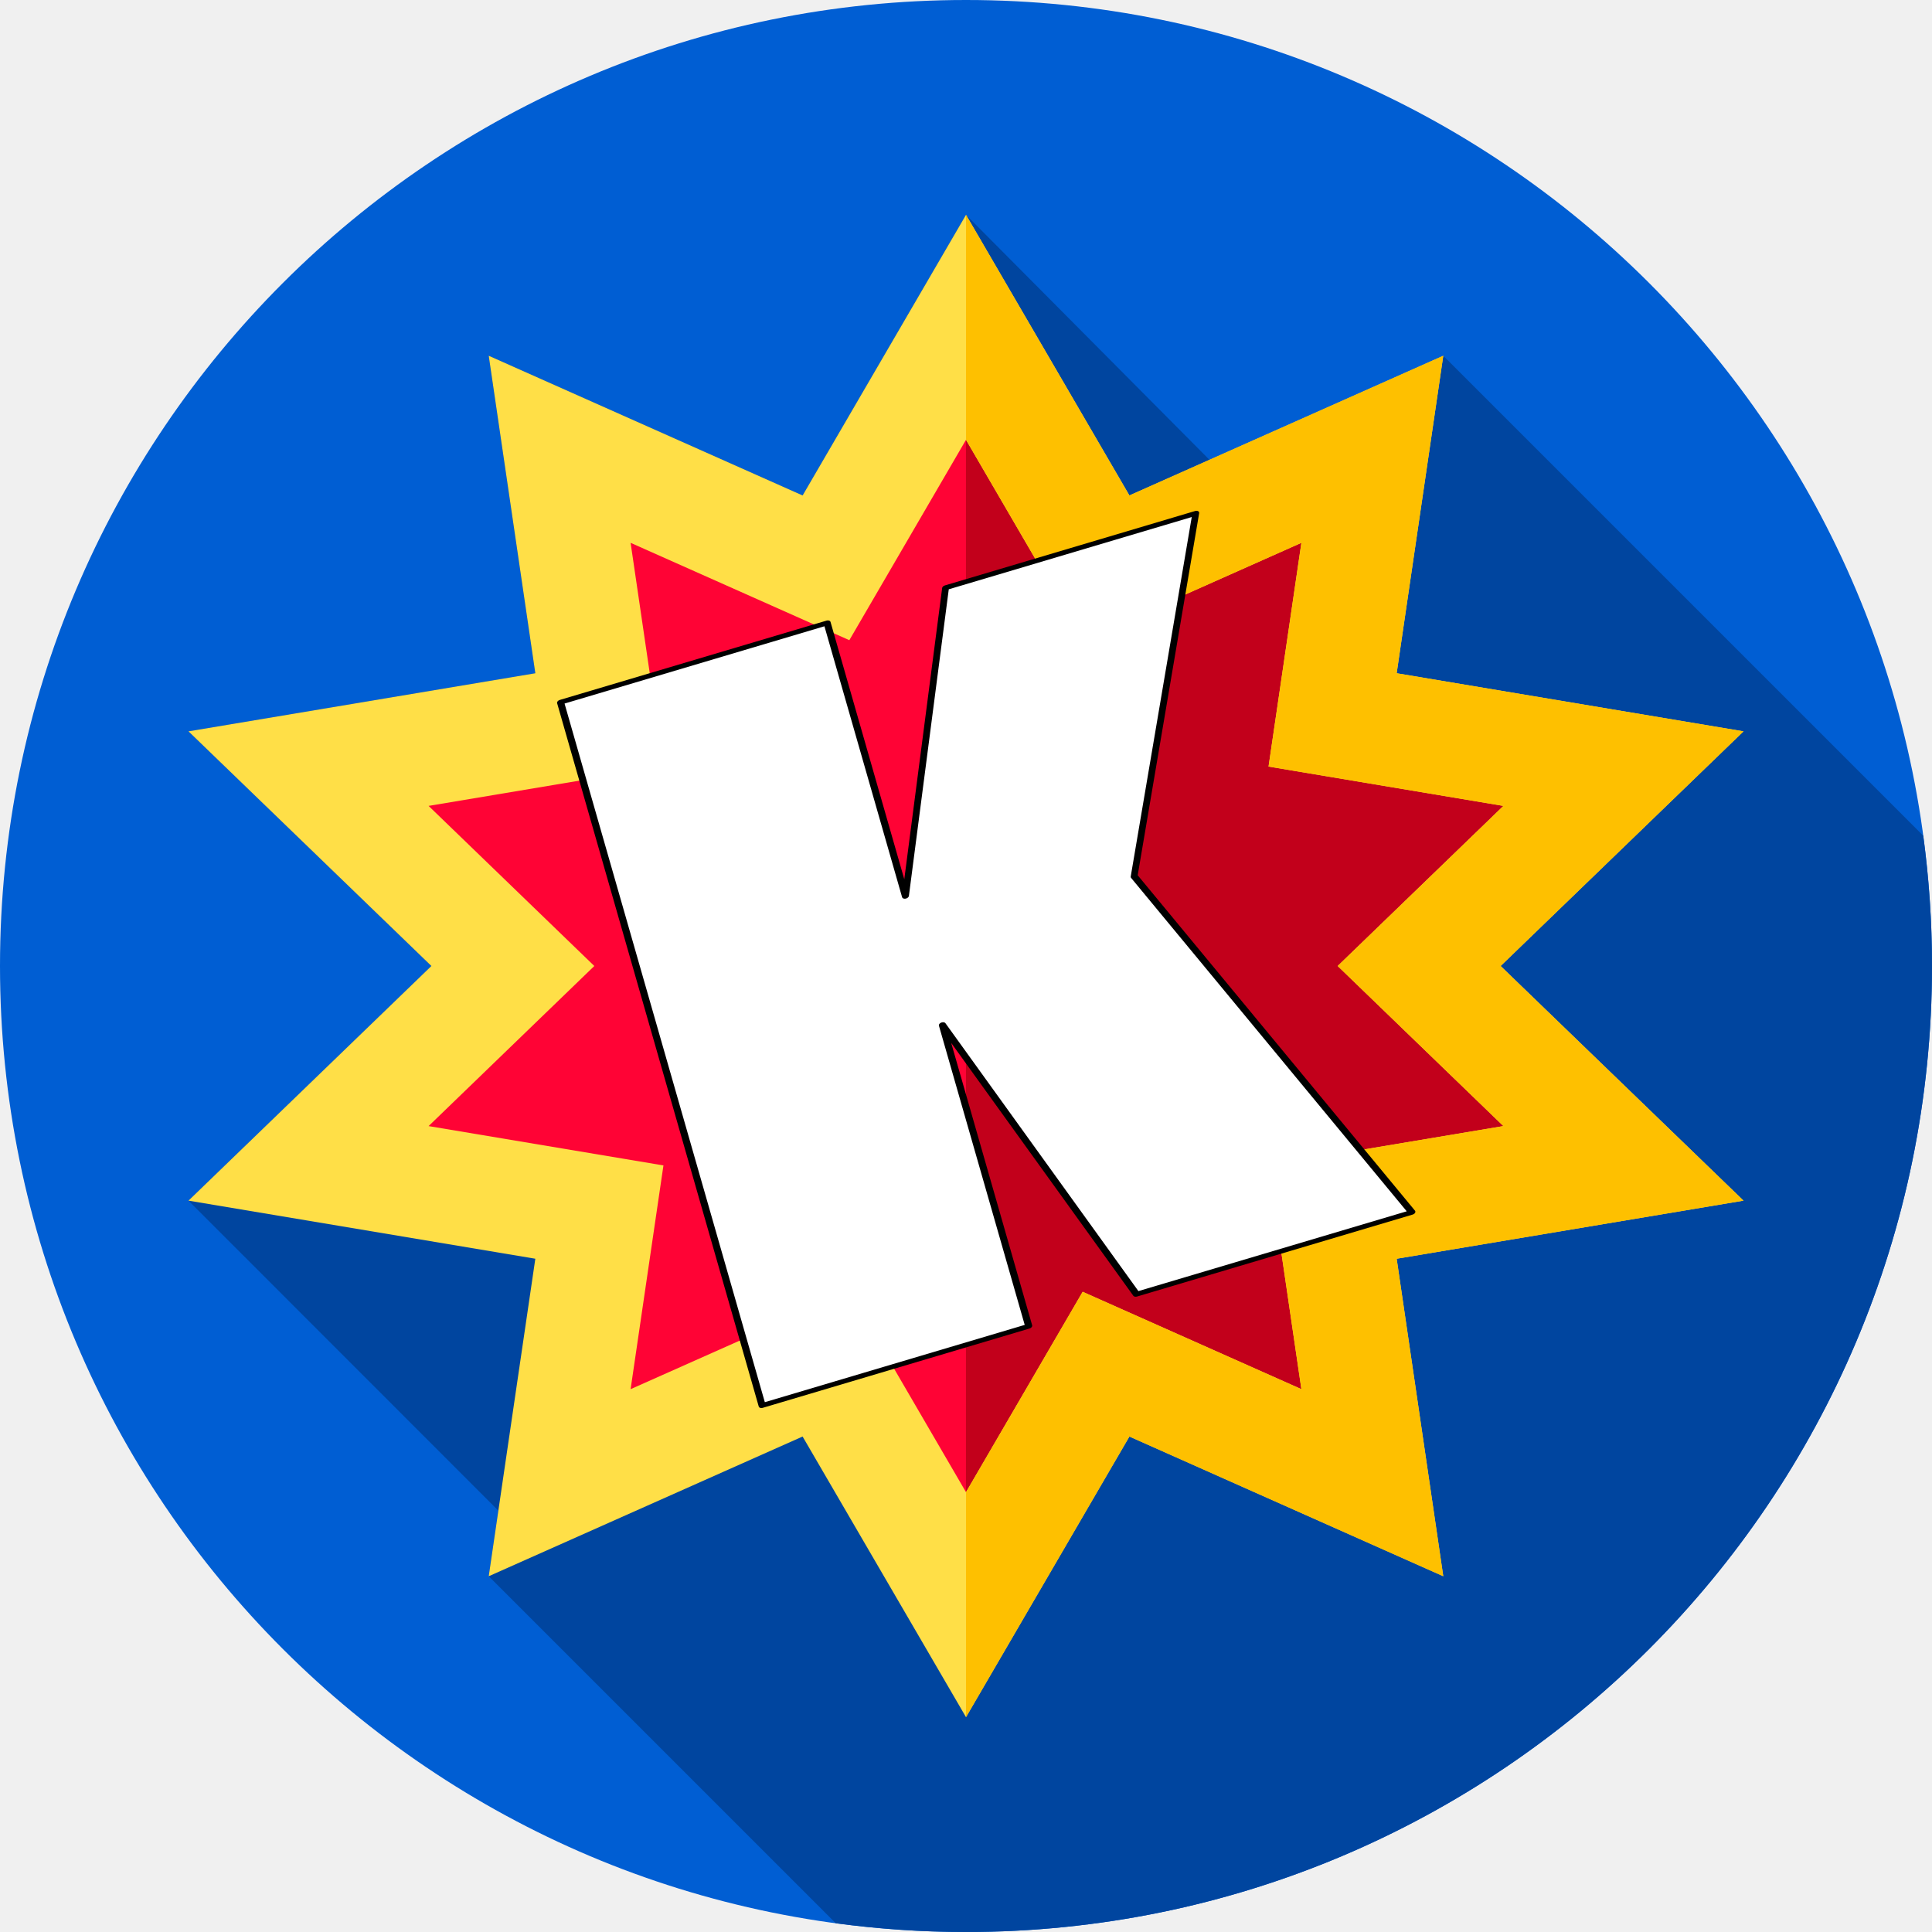
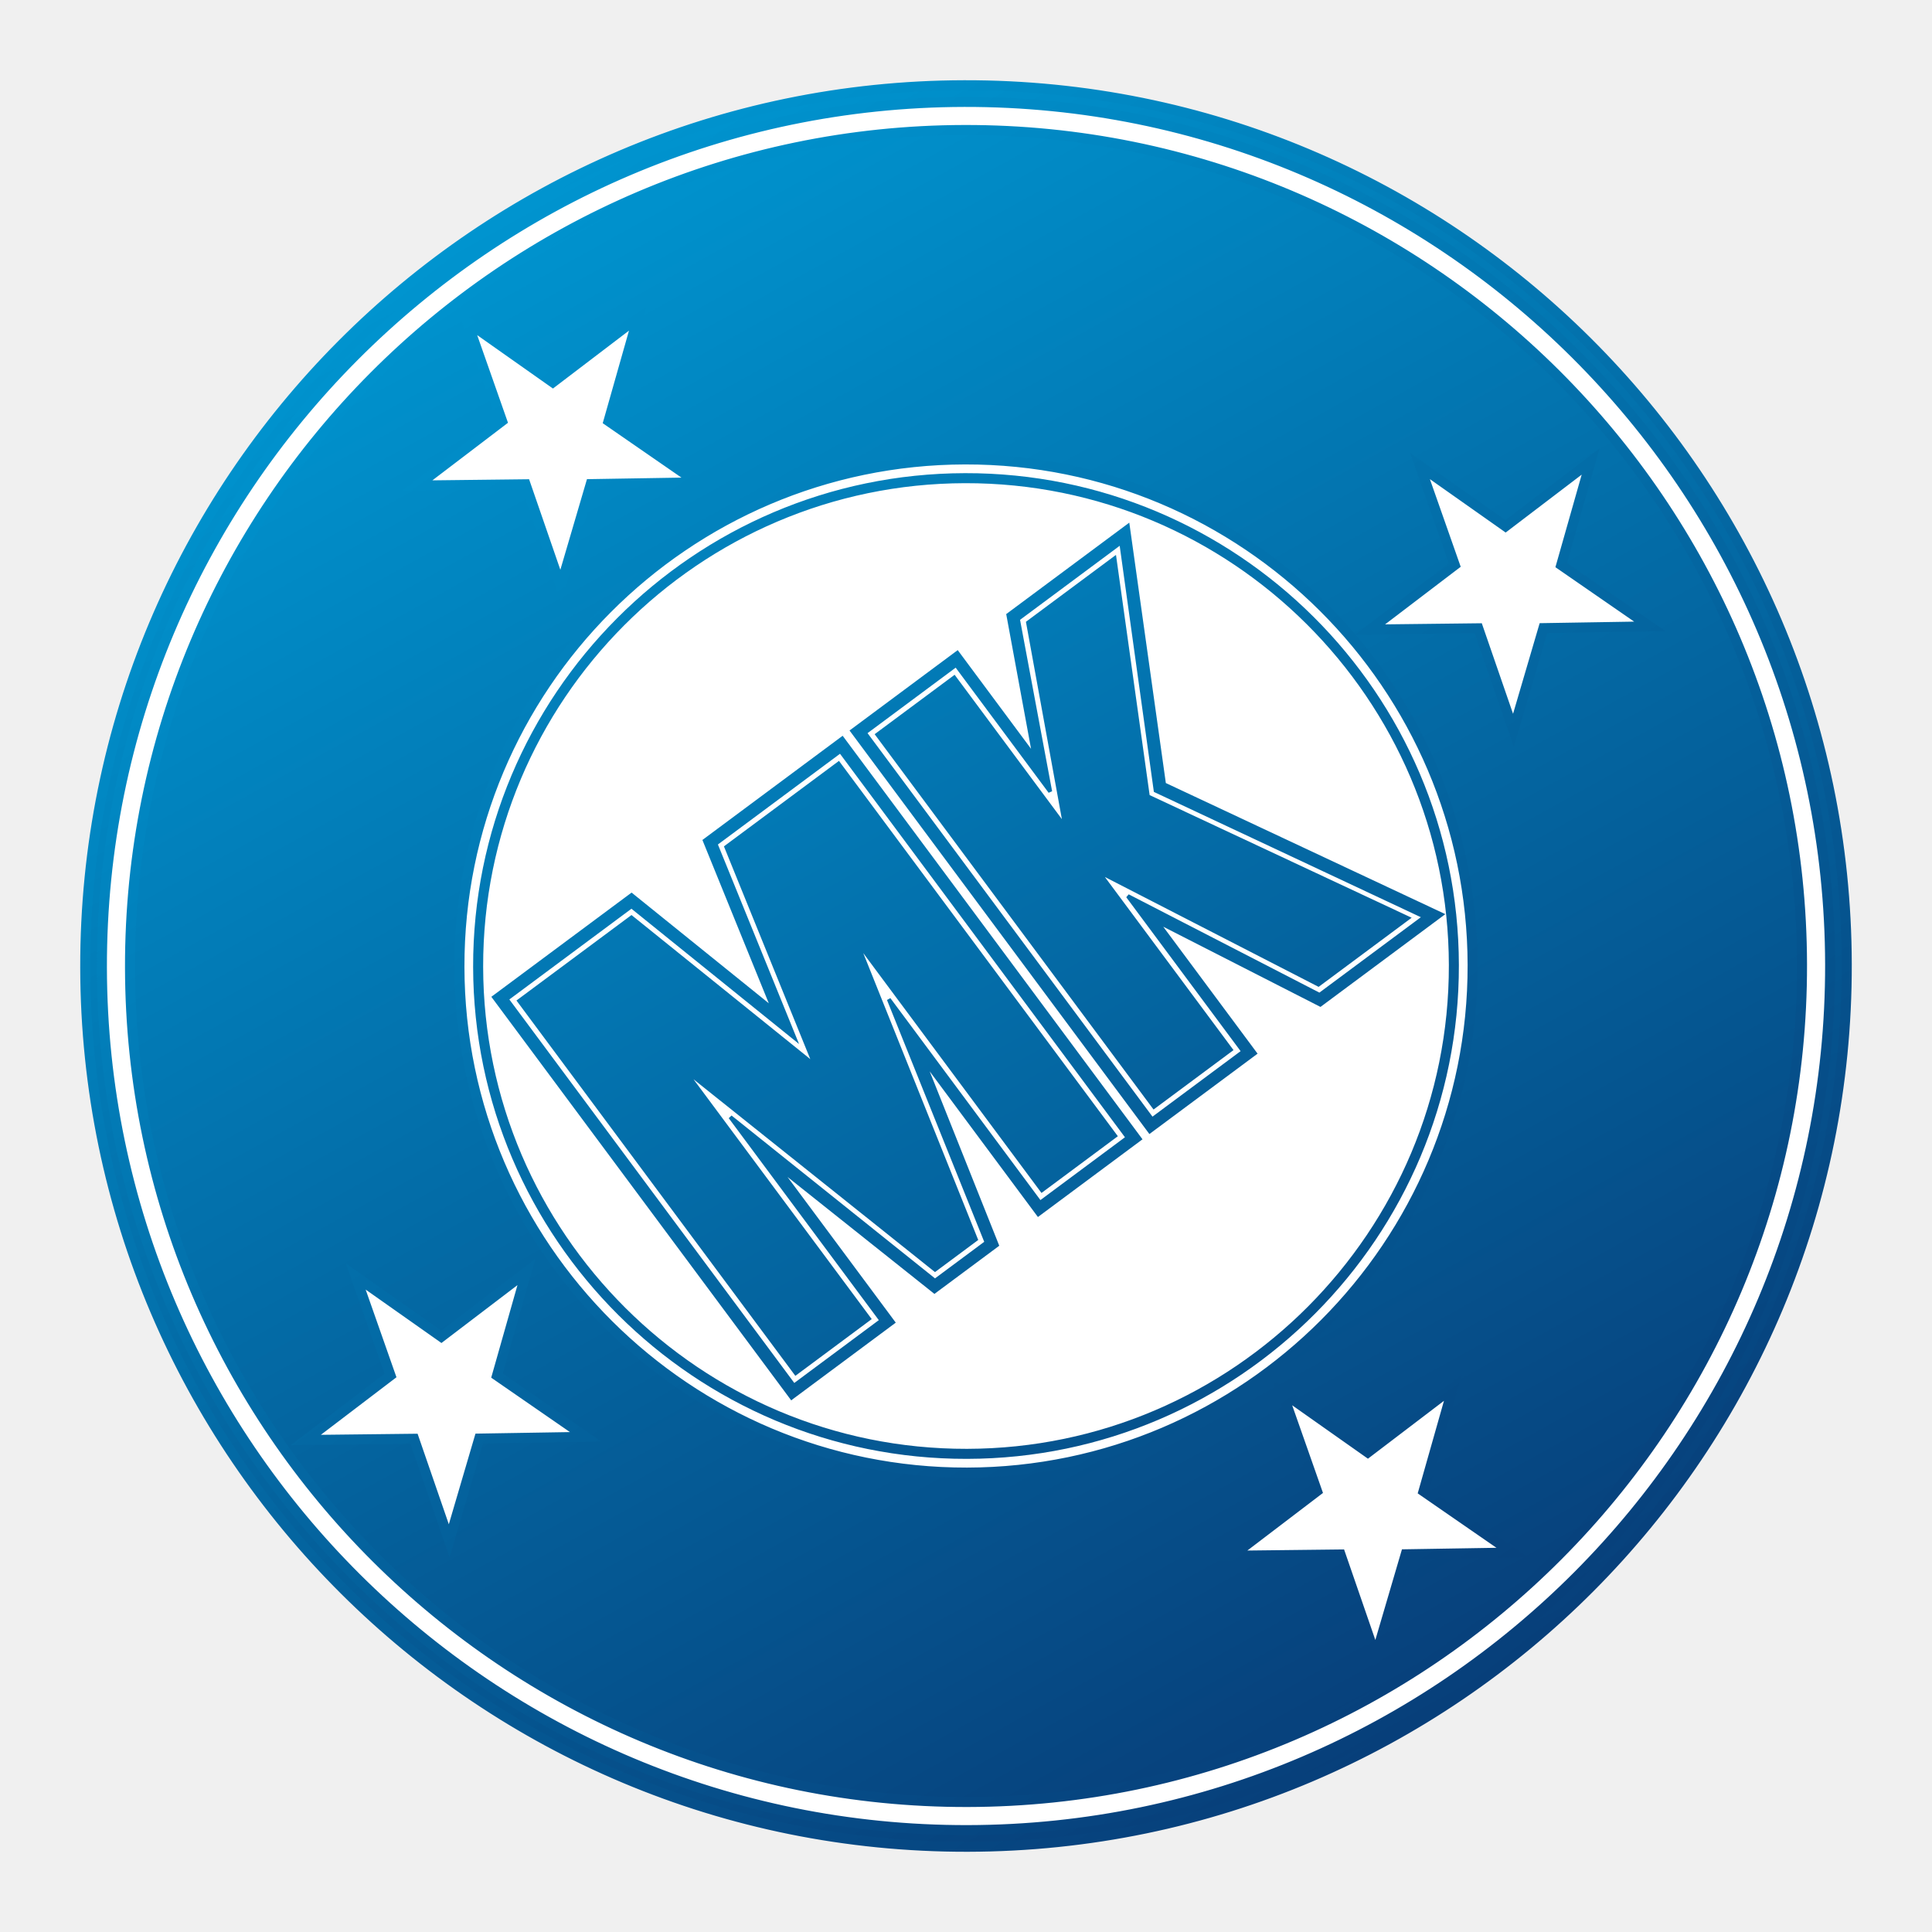
- <svg xmlns="http://www.w3.org/2000/svg" xmlns:ns1="http://www.openswatchbook.org/uri/2009/osb" xmlns:xlink="http://www.w3.org/1999/xlink" height="512pt" viewBox="0 0 512 512" width="512pt" version="1.1" id="svg4586">
-   <defs id="defs4590">
-     <linearGradient id="linearGradient6082" ns1:paint="solid">
-       <stop style="stop-color:#000000;stop-opacity:1;" offset="0" id="stop6080" />
+ <svg xmlns="http://www.w3.org/2000/svg" xmlns:xlink="http://www.w3.org/1999/xlink" width="2500" height="2500" viewBox="0 0 192.756 192.756" version="1.1" id="svg12">
+   <defs id="defs12">
+     <linearGradient id="linearGradient29">
+       <stop style="stop-color:#027db9;stop-opacity:1;" offset="0" id="stop29" />
+       <stop style="stop-color:#055d98;stop-opacity:1;" offset="1" id="stop30" />
    </linearGradient>
-     <linearGradient id="linearGradient6076" ns1:paint="solid">
-       <stop style="stop-color:#000000;stop-opacity:1;" offset="0" id="stop6074" />
+     <linearGradient id="linearGradient27">
+       <stop style="stop-color:#027db9;stop-opacity:1;" offset="0" id="stop27" />
+       <stop style="stop-color:#055d98;stop-opacity:1;" offset="1" id="stop28" />
    </linearGradient>
-     <linearGradient xlink:href="#linearGradient6082" id="linearGradient6084" x1="77.867" y1="386.007" x2="217.203" y2="386.007" gradientUnits="userSpaceOnUse" />
+     <linearGradient id="linearGradient18">
+       <stop style="stop-color:#027db9;stop-opacity:1;" offset="0" id="stop17" />
+       <stop style="stop-color:#055d98;stop-opacity:1;" offset="1" id="stop18" />
+     </linearGradient>
+     <linearGradient id="linearGradient16">
+       <stop style="stop-color:#027db9;stop-opacity:1;" offset="0" id="stop16" />
+       <stop style="stop-color:#055d98;stop-opacity:1;" offset="1" id="stop15" />
+     </linearGradient>
+     <linearGradient id="linearGradient3">
+       <stop style="stop-color:#0094cf;stop-opacity:1;" offset="0" id="stop3" />
+       <stop style="stop-color:#073f7a;stop-opacity:1;" offset="1" id="stop4" />
+     </linearGradient>
+     <linearGradient id="linearGradient1">
+       <stop style="stop-color:#0094cf;stop-opacity:1;" offset="0" id="stop1" />
+       <stop style="stop-color:#073f7a;stop-opacity:1;" offset="1" id="stop2" />
+     </linearGradient>
+     <linearGradient xlink:href="#linearGradient1" id="linearGradient5" gradientUnits="userSpaceOnUse" x1="53.776" y1="19.522" x2="138.98" y2="173.235" />
+     <linearGradient xlink:href="#linearGradient3" id="linearGradient6" gradientUnits="userSpaceOnUse" x1="47.239" y1="23.528" x2="145.517" y2="169.23" />
+     <linearGradient xlink:href="#linearGradient1" id="linearGradient7" gradientUnits="userSpaceOnUse" x1="53.776" y1="19.522" x2="138.98" y2="173.235" />
+     <linearGradient xlink:href="#linearGradient3" id="linearGradient8" gradientUnits="userSpaceOnUse" x1="47.239" y1="23.528" x2="145.517" y2="169.23" />
+     <linearGradient xlink:href="#linearGradient18" id="linearGradient20" x1="65.757" y1="78.15" x2="97.253" y2="134.972" gradientUnits="userSpaceOnUse" />
+     <linearGradient xlink:href="#linearGradient16" id="linearGradient21" x1="65.757" y1="78.15" x2="97.253" y2="134.972" gradientUnits="userSpaceOnUse" />
+     <linearGradient xlink:href="#linearGradient27" id="linearGradient28" x1="100.071" y1="56.649" x2="128.889" y2="108.638" gradientUnits="userSpaceOnUse" />
+     <linearGradient xlink:href="#linearGradient29" id="linearGradient30" x1="100.071" y1="56.649" x2="128.889" y2="108.638" gradientUnits="userSpaceOnUse" />
  </defs>
-   <path d="m512 256c0 141.387-114.613 256-256 256s-256-114.613-256-256 114.613-256 256-256 256 114.613 256 256zm0 0" fill="#005ed3" id="path4556" />
-   <path d="m 512,256 c 0,-11.711 -0.805,-23.23 -2.324,-34.523 L 382.48,94.281 320.523,121.859 256,56.934 212.695,131.305 129.52,94.281 141.867,178.422 49.949,193.816 114.32,256 l -64.371,62.184 82.121,82.16 -2.551,17.375 91.957,91.957 C 232.77,511.195 244.289,512 256,512 397.387,512 512,397.387 512,256 Z" id="path4558" style="fill:#00459f" />
-   <path d="m256 86.742 37.109 63.738 70.574-31.414-10.527 71.719 77.078 12.91-54.145 52.305 54.145 52.305-77.078 12.91 10.527 71.719-70.574-31.414-37.109 63.738-37.109-63.738-70.574 31.414 10.527-71.719-77.078-12.91 54.145-52.305-54.145-52.305 77.078-12.91-10.527-71.719 70.574 31.414zm0 0" fill="#ff0335" id="path4560" />
-   <path d="m430.23 308.301-77.07 12.91 10.52 71.719-70.57-31.41-37.109 63.742v-338.523l37.109 63.742 70.57-31.41-6.758 46.102-3.762 25.617 58.801 9.852 18.27 3.059-13.391 12.93-40.75 39.371 11.379 10.988zm0 0" fill="#c2001b" id="path4562" />
-   <path d="m256 455.066-43.305-74.371-83.176 37.023 12.348-84.141-91.918-15.395 64.371-62.184-64.371-62.184 91.918-15.395-12.348-84.141 83.18 37.023 43.301-74.371 43.305 74.371 83.176-37.023-12.348 84.141 91.918 15.395-64.371 62.184 64.371 62.184-91.918 15.398 12.348 84.137-83.176-37.023zm-30.918-112.723 30.918 53.102 30.918-53.102 57.965 25.801-8.703-59.293 62.238-10.426-43.918-42.426 43.918-42.426-62.238-10.426 8.703-59.293-57.965 25.801-30.918-53.102-30.918 53.102-57.965-25.801 8.703 59.293-62.238 10.426 43.918 42.426-43.918 42.426 62.238 10.426-8.703 59.293zm0 0" fill="#ffdf47" id="path4564" />
-   <path d="m403.309 261.441-5.629-5.441 25.16-24.301 39.211-37.879-55.75-9.34-36.172-6.059 2.801-19.094 9.551-65.047-83.18 37.02-43.301-74.371v59.621l30.922 53.109 57.957-25.809-3.91 26.668-2.547 17.379-2.242 15.25 2.48.422 59.762 10.008-43.922 42.422 16.969 16.391 26.953 26.031-62.242 10.43 8.699 59.297-57.957-25.809-30.922 53.109v59.621l43.301-74.371 83.18 37.02-12.352-84.141 91.922-15.398zm0 0" fill="#fec000" id="path4566" />
-   <g aria-label="K" transform="matrix(1.159085,-0.3446722,0.2278969,0.794981,0,0)" style="font-style:normal;font-variant:normal;font-weight:normal;font-stretch:normal;font-size:296.56px;line-height:125%;font-family:Impact;-inkscape-font-specification:Impact;letter-spacing:0px;word-spacing:0px;fill:#ffffff;fill-opacity:1;stroke:#000000;stroke-width:1.545;stroke-linecap:butt;stroke-linejoin:round;stroke-miterlimit:4;stroke-dasharray:none;stroke-opacity:1" id="text4596">
-     <path d="m 220.915,266.904 -34.898,105.852 38.228,128.586 H 161.256 L 136.639,400.848 V 501.342 H 75.676 V 266.904 h 60.963 v 91.082 l 27.078,-91.082 z" style="font-size:296.56px;fill:#ffffff;fill-opacity:1;stroke:#000000;stroke-width:1.545;stroke-linecap:butt;stroke-linejoin:round;stroke-miterlimit:4;stroke-dasharray:none;stroke-opacity:1" id="path824" />
+   <circle style="fill:#ffffff;fill-opacity:1;stroke:none;stroke-width:0.38;stroke-dasharray:none" id="path30" cx="96.133" cy="96.595" r="87.074" />
+   <g id="g30">
+     <path id="path2" style="clip-rule:evenodd;display:inline;fill:url(#linearGradient5);fill-rule:evenodd;stroke:url(#linearGradient6)" d="M 96.207,8.505 C 47.672,8.6 8.409,48.02 8.504,96.551 8.599,145.083 48.021,184.348 96.554,184.252 145.086,184.158 184.35,144.738 184.252,96.206 184.158,47.674 144.738,8.408 96.207,8.505 Z m 0.002,1.663 c 47.537,-0.094 86.287,38.504 86.383,86.042 0.092,47.535 -38.504,86.288 -86.04,86.381 -47.538,0.093 -86.289,-38.508 -86.385,-86.042 -0.091,-47.537 38.505,-86.287 86.042,-86.381 z m 0.005,2.802 c -45.991,0.092 -83.333,37.582 -83.243,83.574 0.089,45.992 37.581,83.334 83.573,83.242 45.989,-0.092 83.334,-37.579 83.243,-83.57 -0.088,-45.992 -37.58,-83.337 -83.573,-83.246 z m -32.57,18.711 -2.932,10.333 8.843,6.112 -10.617,0.174 -2.993,10.191 -3.512,-10.173 -10.799,0.124 8.456,-6.439 -3.471,-9.879 8.538,6.02 z m 32.636,14.156 c 27.871,-0.055 50.589,22.572 50.644,50.442 0.055,27.869 -22.574,50.585 -50.443,50.642 -27.872,0.053 -50.589,-22.574 -50.644,-50.442 -0.055,-27.87 22.575,-50.586 50.443,-50.642 z m 62.415,0.212 -2.933,10.332 8.845,6.113 -10.619,0.174 -2.992,10.192 -3.512,-10.174 -10.796,0.124 8.455,-6.439 -3.473,-9.879 8.539,6.02 z M 52.517,126.911 l -2.931,10.331 8.843,6.112 -10.616,0.174 -2.995,10.192 -3.51,-10.173 -10.799,0.122 8.454,-6.438 -3.471,-9.878 8.54,6.019 z m 92.438,11.543 -2.932,10.332 8.844,6.112 -10.617,0.173 -2.994,10.192 -3.512,-10.172 -10.797,0.123 8.455,-6.44 -3.47,-9.878 8.537,6.019 z" />
+     <path d="m 47.704,96.475 c 0.057,26.838 21.931,48.631 48.772,48.576 26.839,-0.053 48.632,-21.932 48.577,-48.768 C 145.004,69.445 123.121,47.652 96.284,47.707 69.443,47.759 47.654,69.636 47.704,96.475 Z" id="path6" style="clip-rule:evenodd;display:inline;fill:url(#linearGradient7);fill-opacity:0;fill-rule:evenodd;stroke:url(#linearGradient8);stroke-opacity:1" />
+     <path style="font-size:74.619px;font-family:'Superstar Std';-inkscape-font-specification:'Superstar Std, Normal';clip-rule:evenodd;display:inline;fill:url(#linearGradient21);fill-rule:evenodd;stroke:url(#linearGradient20);stroke-width:0.389;stroke-dasharray:none" d="m 77.166,100.721 -14.157,-11.421 -13.716,10.191 29.684,39.95 10.122,-7.521 -11.571,-15.573 15.704,12.502 6.229,-4.628 -7.438,-18.644 11.571,15.573 10.122,-7.521 -29.684,-39.95 -13.716,10.191 z m 2.092,2.815 -7.868,-19.347 12.458,-9.257 28.66,38.573 -8.745,6.498 -15.087,-20.305 9.756,24.265 -5.151,3.827 -20.417,-16.344 15.087,20.305 -8.745,6.498 -28.66,-38.573 12.458,-9.257 z m 2.047,2.755 -18.305,-14.752 -11.2,8.322 27.592,37.135 7.307,-5.429 -18.558,-24.976 25.147,20.081 4.073,-3.026 -11.97,-29.872 18.558,24.976 7.307,-5.429 -27.592,-37.135 -11.2,8.322 z" id="text12" aria-label="M" />
+     <path style="font-size:74.619px;font-family:'Superstar Std';-inkscape-font-specification:'Superstar Std, Normal';clip-rule:evenodd;display:inline;fill:url(#linearGradient28);fill-rule:evenodd;stroke:url(#linearGradient30);stroke-width:0.389;fill-opacity:1" d="m 114.715,112.872 10.482,-7.788 -9.791,-13.177 16.319,8.326 12.099,-8.99 -27.686,-12.988 -3.616,-25.76 -11.919,8.856 2.608,14.145 -7.699,-10.362 -10.482,7.788 z m 0.229,-1.193 -28.66,-38.573 9.104,-6.765 9.39,12.638 -3.221,-17.222 10.302,-7.655 3.441,24.774 26.837,12.597 -10.482,7.788 -19.133,-9.861 11.526,15.513 z m 0.185,-1.253 7.667,-5.696 -13.218,-17.789 21.962,11.291 8.924,-6.631 -25.943,-12.145 -3.326,-23.744 -8.625,6.409 3.714,20.388 -11.081,-14.914 -7.667,5.696 z" id="text12-7" aria-label="K" />
  </g>
</svg>
